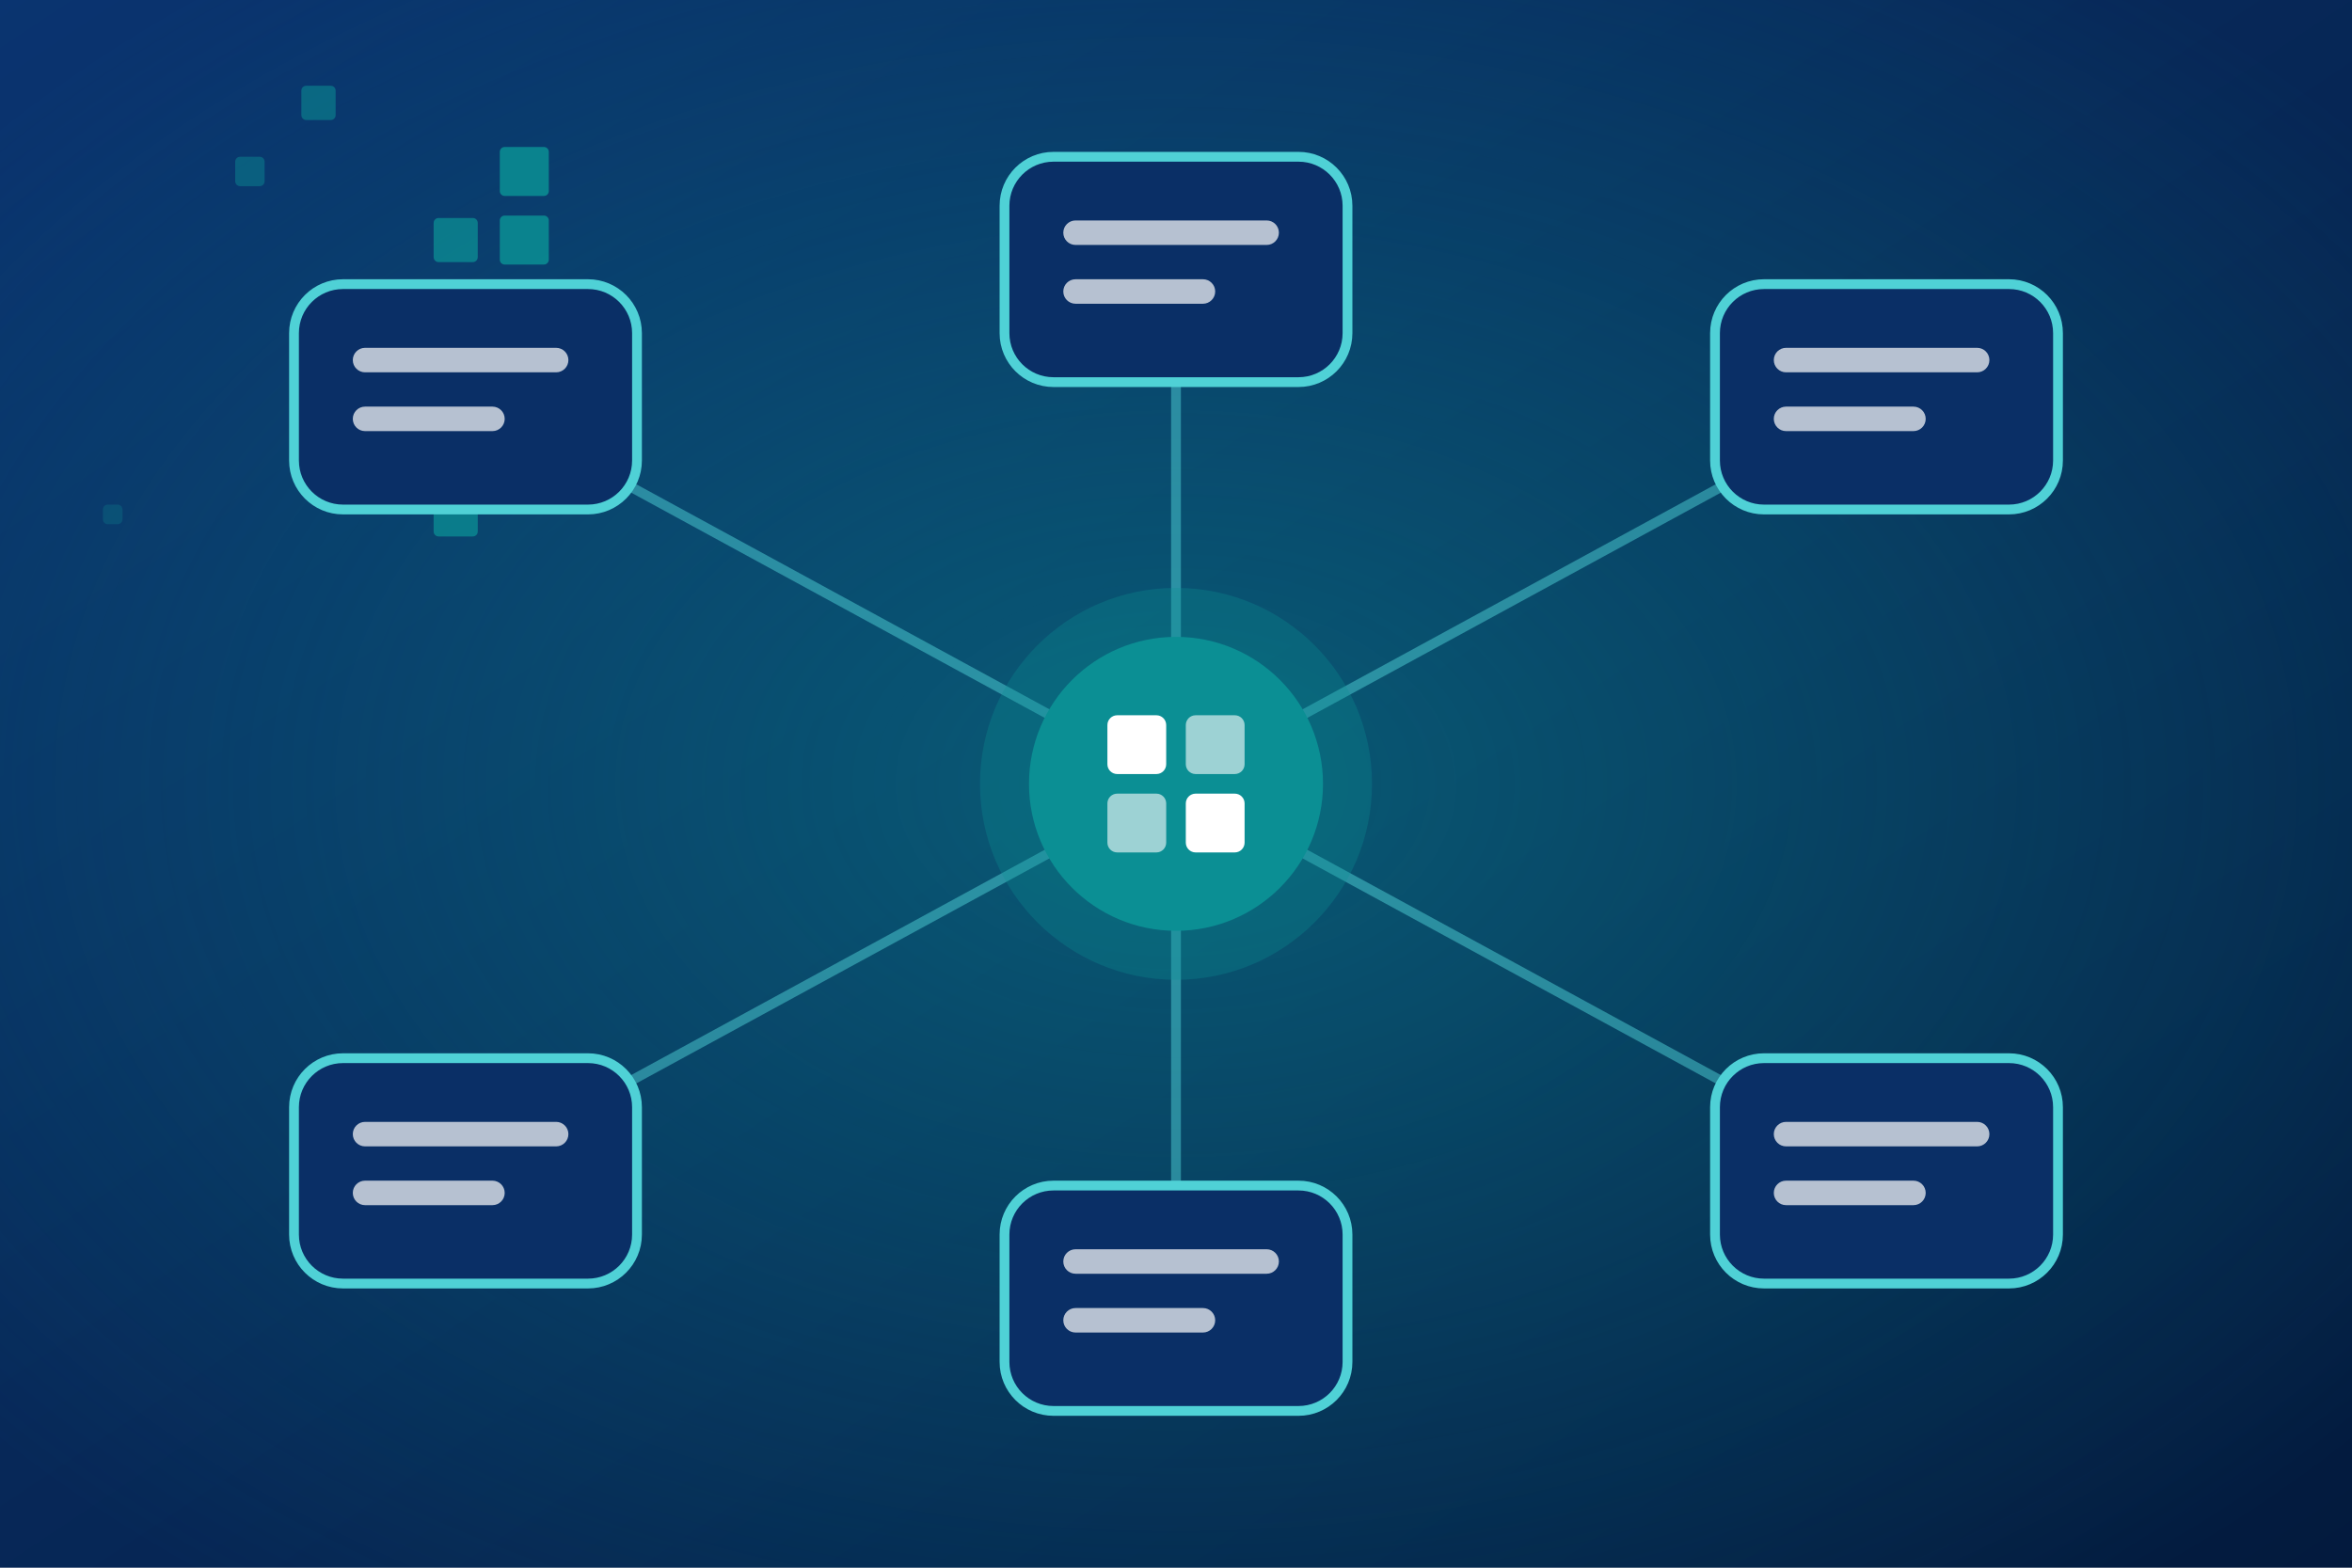
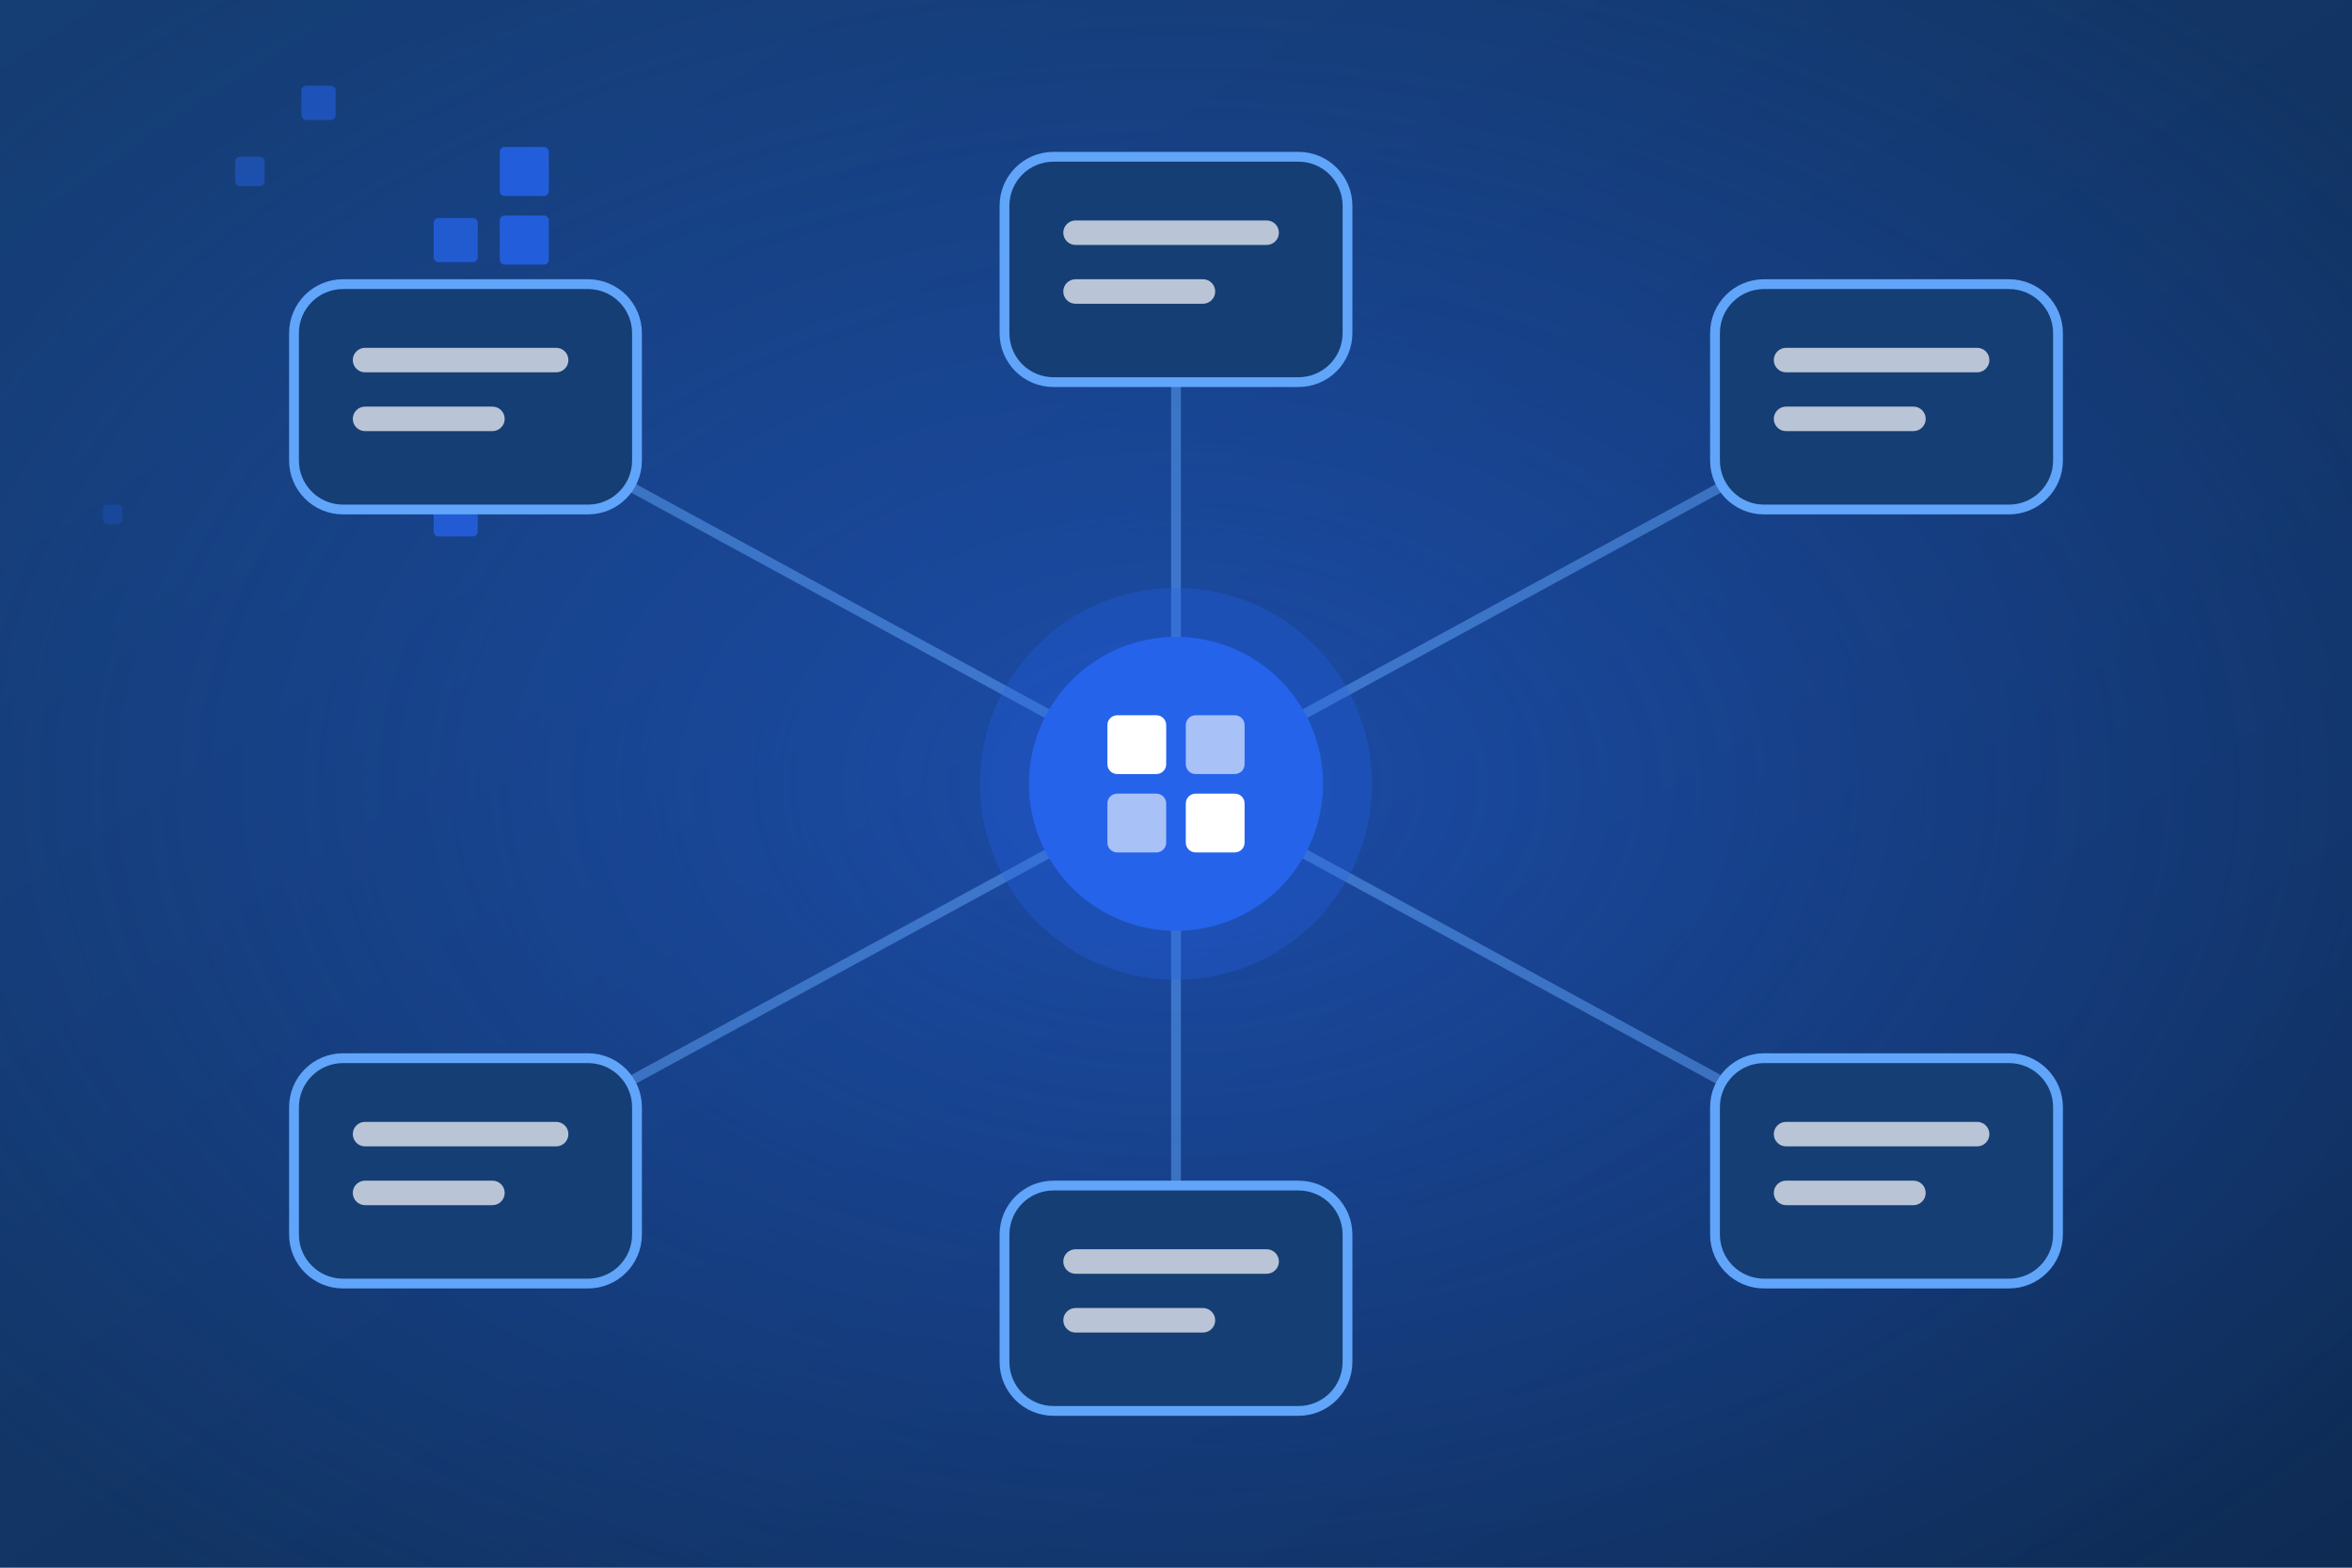
<svg xmlns="http://www.w3.org/2000/svg" viewBox="0 0 480 320" width="480" height="320" fill="none">
  <defs>
    <linearGradient id="bg-management-systems-erp" x1="0" y1="0" x2="1" y2="1">
-       <stop offset="0" stop-color="#0a3470" />
-       <stop offset="1" stop-color="#031a3d" />
+       <stop offset="0" stop-color="#153E75" />
+       <stop offset="1" stop-color="#0E2B54" />
    </linearGradient>
    <radialGradient id="glow-management-systems-erp" cx="0.5" cy="0.5" r=".65">
-       <stop offset="0" stop-color="#0b8f94" stop-opacity=".5" />
-       <stop offset="1" stop-color="#0b8f94" stop-opacity="0" />
+       <stop offset="0" stop-color="#2563EB" stop-opacity=".5" />
+       <stop offset="1" stop-color="#2563EB" stop-opacity="0" />
    </radialGradient>
  </defs>
  <rect width="480" height="320" fill="url(#bg-management-systems-erp)" />
  <rect width="480" height="320" fill="url(#glow-management-systems-erp)" />
-   <rect x="21.0" y="103.0" width="4.0" height="4.0" rx="1" fill="#0b8f94" opacity="0.25" />
-   <rect x="48.0" y="32.0" width="6.0" height="6.0" rx="1" fill="#0b8f94" opacity="0.45" />
-   <rect x="61.5" y="17.5" width="7.0" height="7.0" rx="1" fill="#0b8f94" opacity="0.55" />
-   <rect x="61.5" y="73.5" width="7.0" height="7.0" rx="1" fill="#0b8f94" opacity="0.55" />
-   <rect x="88.5" y="44.5" width="9.0" height="9.0" rx="1" fill="#0b8f94" opacity="0.75" />
-   <rect x="88.5" y="58.5" width="9.0" height="9.0" rx="1" fill="#0b8f94" opacity="0.75" />
-   <rect x="88.5" y="72.5" width="9.0" height="9.0" rx="1" fill="#0b8f94" opacity="0.75" />
-   <rect x="88.5" y="100.5" width="9.0" height="9.0" rx="1" fill="#0b8f94" opacity="0.75" />
-   <rect x="102.0" y="30.0" width="10.0" height="10.0" rx="1" fill="#0b8f94" opacity="0.85" />
-   <rect x="102.0" y="44.0" width="10.0" height="10.0" rx="1" fill="#0b8f94" opacity="0.85" />
-   <rect x="102.0" y="58.0" width="10.0" height="10.0" rx="1" fill="#0b8f94" opacity="0.85" />
-   <rect x="102.0" y="72.0" width="10.0" height="10.0" rx="1" fill="#0b8f94" opacity="0.85" />
-   <line x1="240" y1="160" x2="95" y2="81" stroke="#4fd1d6" stroke-opacity=".5" stroke-width="2" />
-   <line x1="240" y1="160" x2="240" y2="55" stroke="#4fd1d6" stroke-opacity=".5" stroke-width="2" />
-   <line x1="240" y1="160" x2="385" y2="81" stroke="#4fd1d6" stroke-opacity=".5" stroke-width="2" />
-   <line x1="240" y1="160" x2="95" y2="239" stroke="#4fd1d6" stroke-opacity=".5" stroke-width="2" />
-   <line x1="240" y1="160" x2="240" y2="265" stroke="#4fd1d6" stroke-opacity=".5" stroke-width="2" />
-   <line x1="240" y1="160" x2="385" y2="239" stroke="#4fd1d6" stroke-opacity=".5" stroke-width="2" />
+   <rect x="21.0" y="103.0" width="4.0" height="4.0" rx="1" fill="#2563EB" opacity="0.25" />
+   <rect x="48.0" y="32.0" width="6.0" height="6.0" rx="1" fill="#2563EB" opacity="0.45" />
+   <rect x="61.5" y="17.5" width="7.0" height="7.0" rx="1" fill="#2563EB" opacity="0.55" />
+   <rect x="61.5" y="73.5" width="7.0" height="7.0" rx="1" fill="#2563EB" opacity="0.55" />
+   <rect x="88.5" y="44.5" width="9.0" height="9.0" rx="1" fill="#2563EB" opacity="0.75" />
+   <rect x="88.5" y="58.5" width="9.0" height="9.0" rx="1" fill="#2563EB" opacity="0.75" />
+   <rect x="88.5" y="72.5" width="9.0" height="9.0" rx="1" fill="#2563EB" opacity="0.75" />
+   <rect x="88.5" y="100.5" width="9.0" height="9.0" rx="1" fill="#2563EB" opacity="0.75" />
+   <rect x="102.0" y="30.0" width="10.0" height="10.0" rx="1" fill="#2563EB" opacity="0.85" />
+   <rect x="102.0" y="44.0" width="10.0" height="10.0" rx="1" fill="#2563EB" opacity="0.85" />
+   <rect x="102.0" y="58.0" width="10.0" height="10.0" rx="1" fill="#2563EB" opacity="0.85" />
+   <rect x="102.0" y="72.0" width="10.0" height="10.0" rx="1" fill="#2563EB" opacity="0.85" />
+   <line x1="240" y1="160" x2="95" y2="81" stroke="#60A5FA" stroke-opacity=".5" stroke-width="2" />
+   <line x1="240" y1="160" x2="240" y2="55" stroke="#60A5FA" stroke-opacity=".5" stroke-width="2" />
+   <line x1="240" y1="160" x2="385" y2="81" stroke="#60A5FA" stroke-opacity=".5" stroke-width="2" />
+   <line x1="240" y1="160" x2="95" y2="239" stroke="#60A5FA" stroke-opacity=".5" stroke-width="2" />
+   <line x1="240" y1="160" x2="240" y2="265" stroke="#60A5FA" stroke-opacity=".5" stroke-width="2" />
+   <line x1="240" y1="160" x2="385" y2="239" stroke="#60A5FA" stroke-opacity=".5" stroke-width="2" />
  <g class="pop">
-     <rect x="60" y="58" width="70" height="46" rx="10" fill="#0a2f66" stroke="#4fd1d6" stroke-width="2" />
+     <rect x="60" y="58" width="70" height="46" rx="10" fill="#153E75" stroke="#60A5FA" stroke-width="2" />
    <rect x="72" y="71" width="44" height="5" rx="2.5" fill="#ffffff" opacity="0.7" />
    <rect x="72" y="83" width="31" height="5" rx="2.5" fill="#ffffff" opacity="0.7" />
  </g>
  <g class="pop">
-     <rect x="205" y="32" width="70" height="46" rx="10" fill="#0a2f66" stroke="#4fd1d6" stroke-width="2" />
+     <rect x="205" y="32" width="70" height="46" rx="10" fill="#153E75" stroke="#60A5FA" stroke-width="2" />
    <rect x="217" y="45" width="44" height="5" rx="2.5" fill="#ffffff" opacity="0.7" />
    <rect x="217" y="57" width="31" height="5" rx="2.5" fill="#ffffff" opacity="0.7" />
  </g>
  <g class="pop">
-     <rect x="350" y="58" width="70" height="46" rx="10" fill="#0a2f66" stroke="#4fd1d6" stroke-width="2" />
+     <rect x="350" y="58" width="70" height="46" rx="10" fill="#153E75" stroke="#60A5FA" stroke-width="2" />
    <rect x="362" y="71" width="44" height="5" rx="2.5" fill="#ffffff" opacity="0.7" />
    <rect x="362" y="83" width="31" height="5" rx="2.5" fill="#ffffff" opacity="0.7" />
  </g>
  <g class="pop">
-     <rect x="60" y="216" width="70" height="46" rx="10" fill="#0a2f66" stroke="#4fd1d6" stroke-width="2" />
+     <rect x="60" y="216" width="70" height="46" rx="10" fill="#153E75" stroke="#60A5FA" stroke-width="2" />
    <rect x="72" y="229" width="44" height="5" rx="2.5" fill="#ffffff" opacity="0.7" />
    <rect x="72" y="241" width="31" height="5" rx="2.5" fill="#ffffff" opacity="0.7" />
  </g>
  <g class="pop">
-     <rect x="205" y="242" width="70" height="46" rx="10" fill="#0a2f66" stroke="#4fd1d6" stroke-width="2" />
+     <rect x="205" y="242" width="70" height="46" rx="10" fill="#153E75" stroke="#60A5FA" stroke-width="2" />
    <rect x="217" y="255" width="44" height="5" rx="2.5" fill="#ffffff" opacity="0.7" />
    <rect x="217" y="267" width="31" height="5" rx="2.5" fill="#ffffff" opacity="0.7" />
  </g>
  <g class="pop">
-     <rect x="350" y="216" width="70" height="46" rx="10" fill="#0a2f66" stroke="#4fd1d6" stroke-width="2" />
+     <rect x="350" y="216" width="70" height="46" rx="10" fill="#153E75" stroke="#60A5FA" stroke-width="2" />
    <rect x="362" y="229" width="44" height="5" rx="2.5" fill="#ffffff" opacity="0.7" />
    <rect x="362" y="241" width="31" height="5" rx="2.5" fill="#ffffff" opacity="0.7" />
  </g>
-   <circle cx="240" cy="160" r="40" fill="#0b8f94" fill-opacity=".3" />
-   <circle class="pulse" cx="240" cy="160" r="30" fill="#0b8f94" />
+   <circle cx="240" cy="160" r="40" fill="#2563EB" fill-opacity=".3" />
+   <circle class="pulse" cx="240" cy="160" r="30" fill="#2563EB" />
  <rect x="226" y="146" width="12" height="12" rx="2" fill="#ffffff" />
  <rect x="242" y="146" width="12" height="12" rx="2" fill="#ffffff" fill-opacity=".6" />
  <rect x="226" y="162" width="12" height="12" rx="2" fill="#ffffff" fill-opacity=".6" />
  <rect x="242" y="162" width="12" height="12" rx="2" fill="#ffffff" />
</svg>
